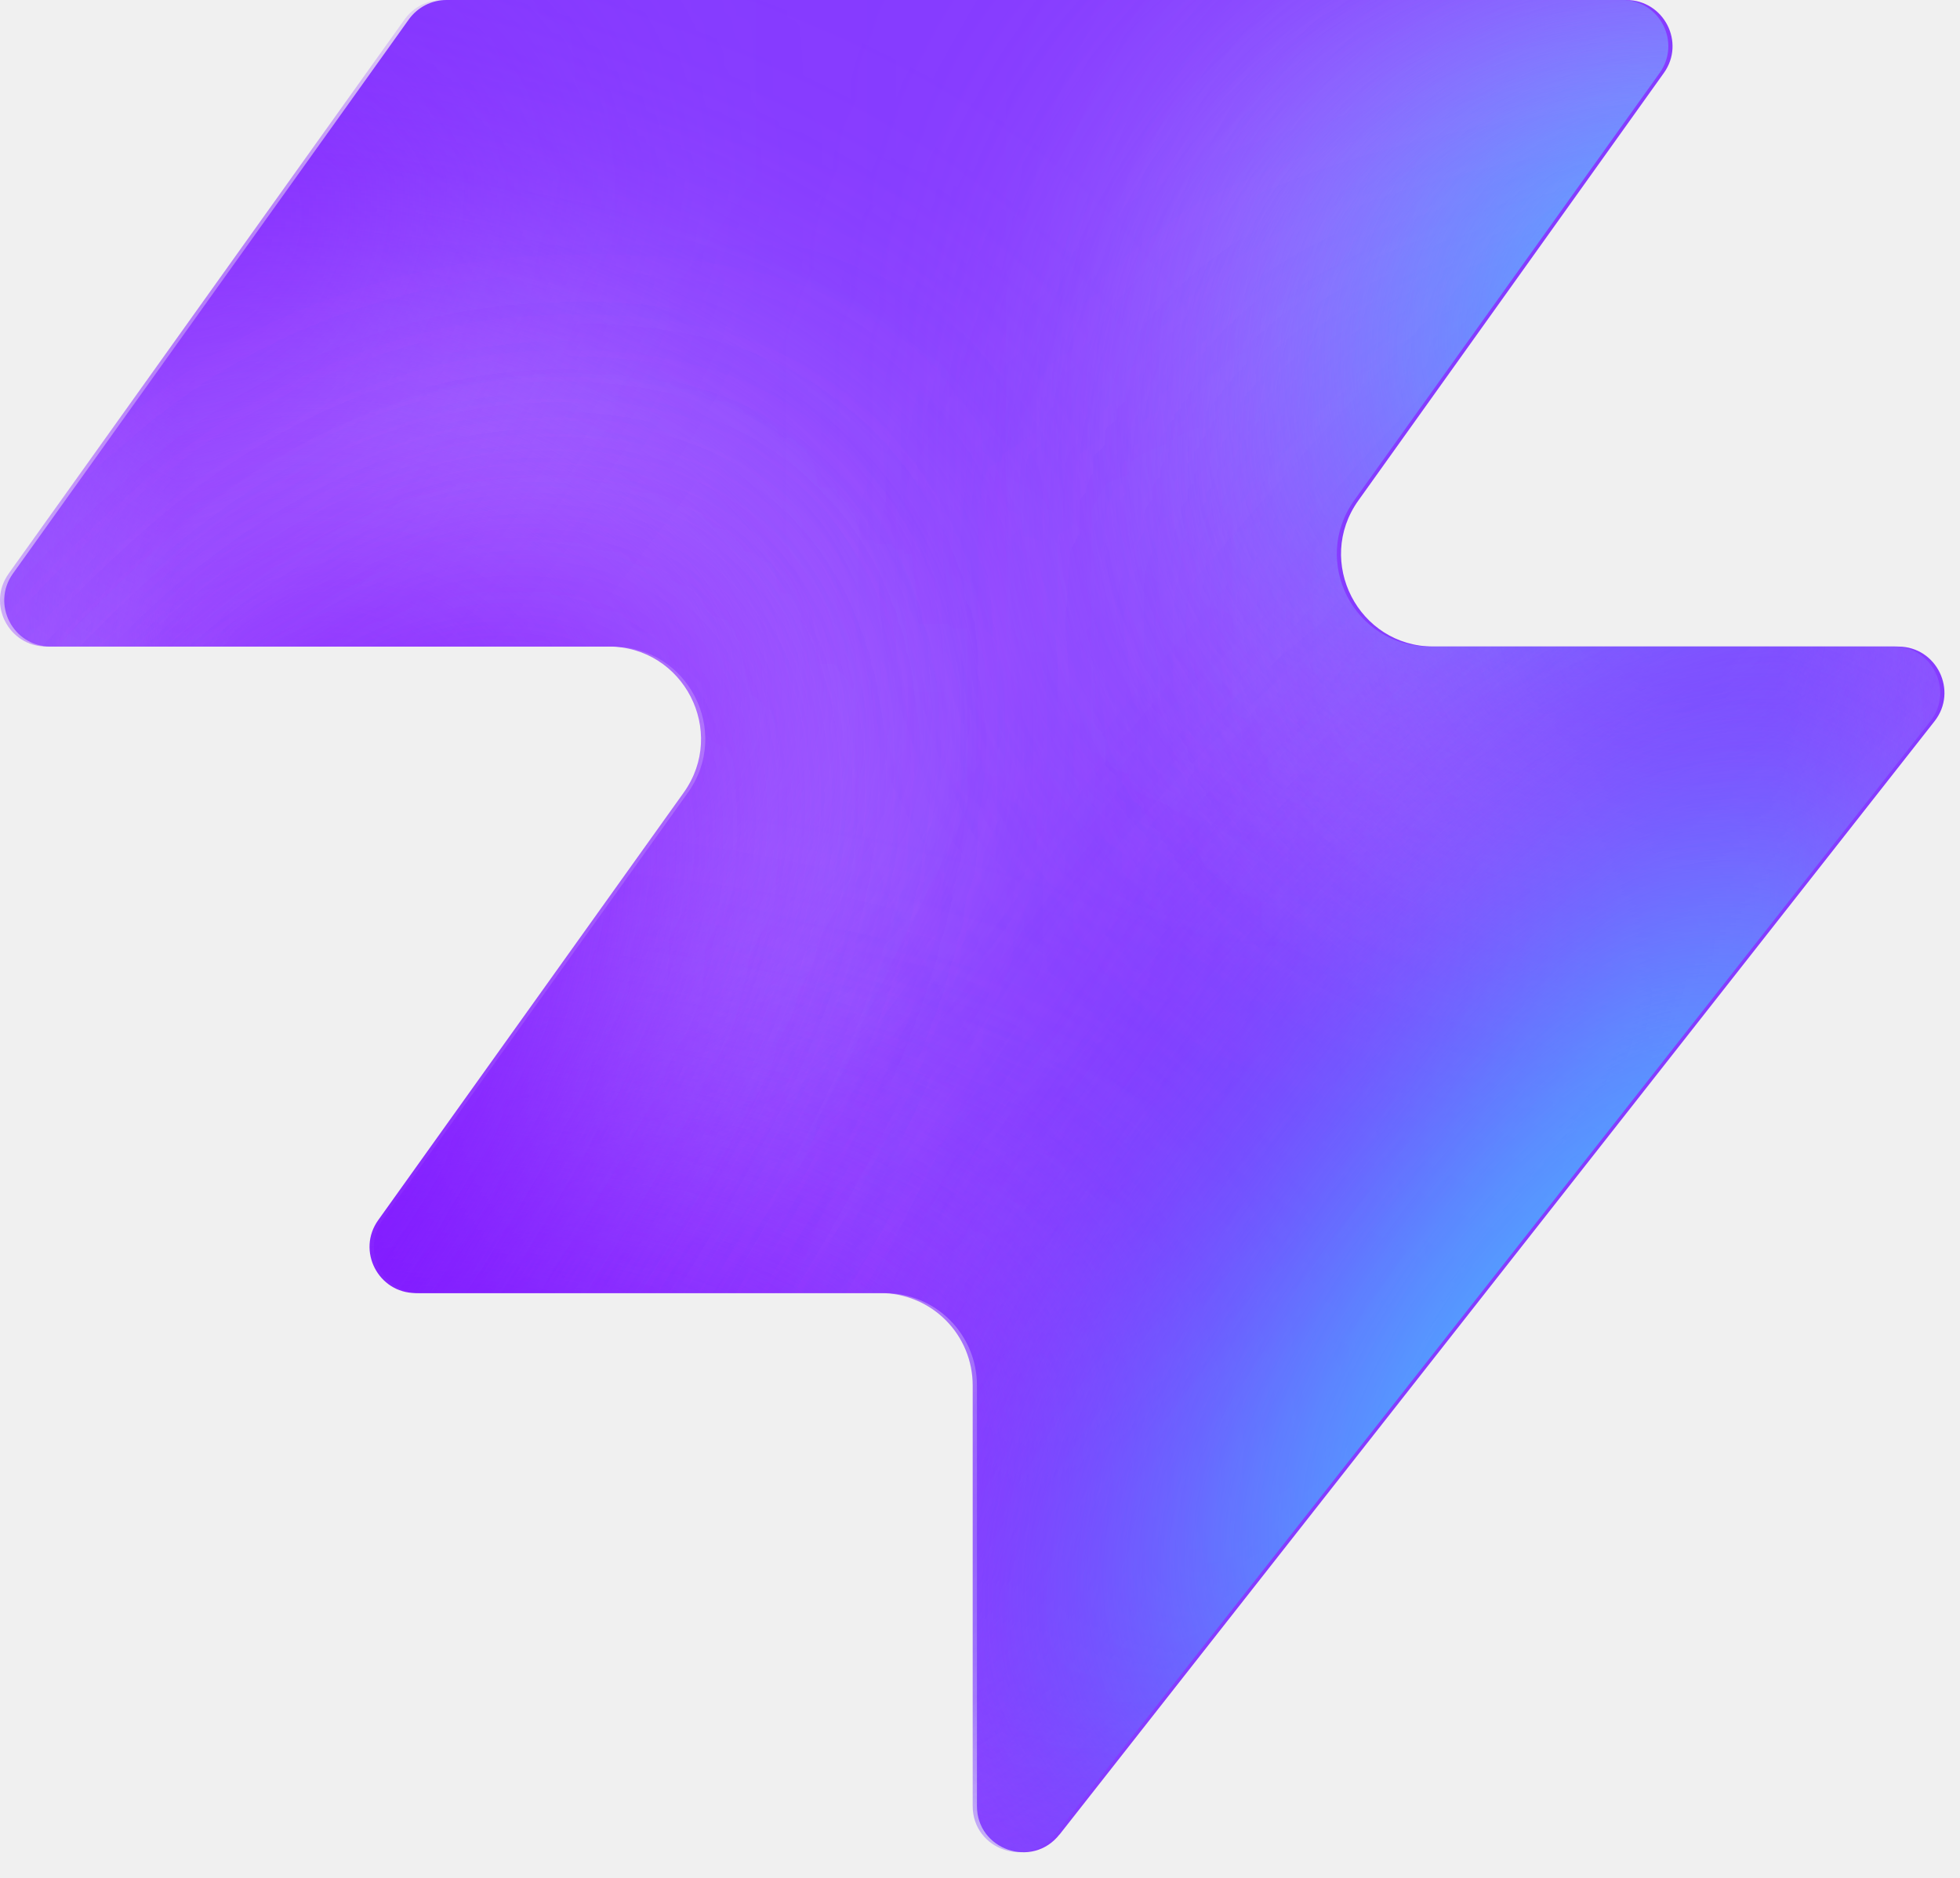
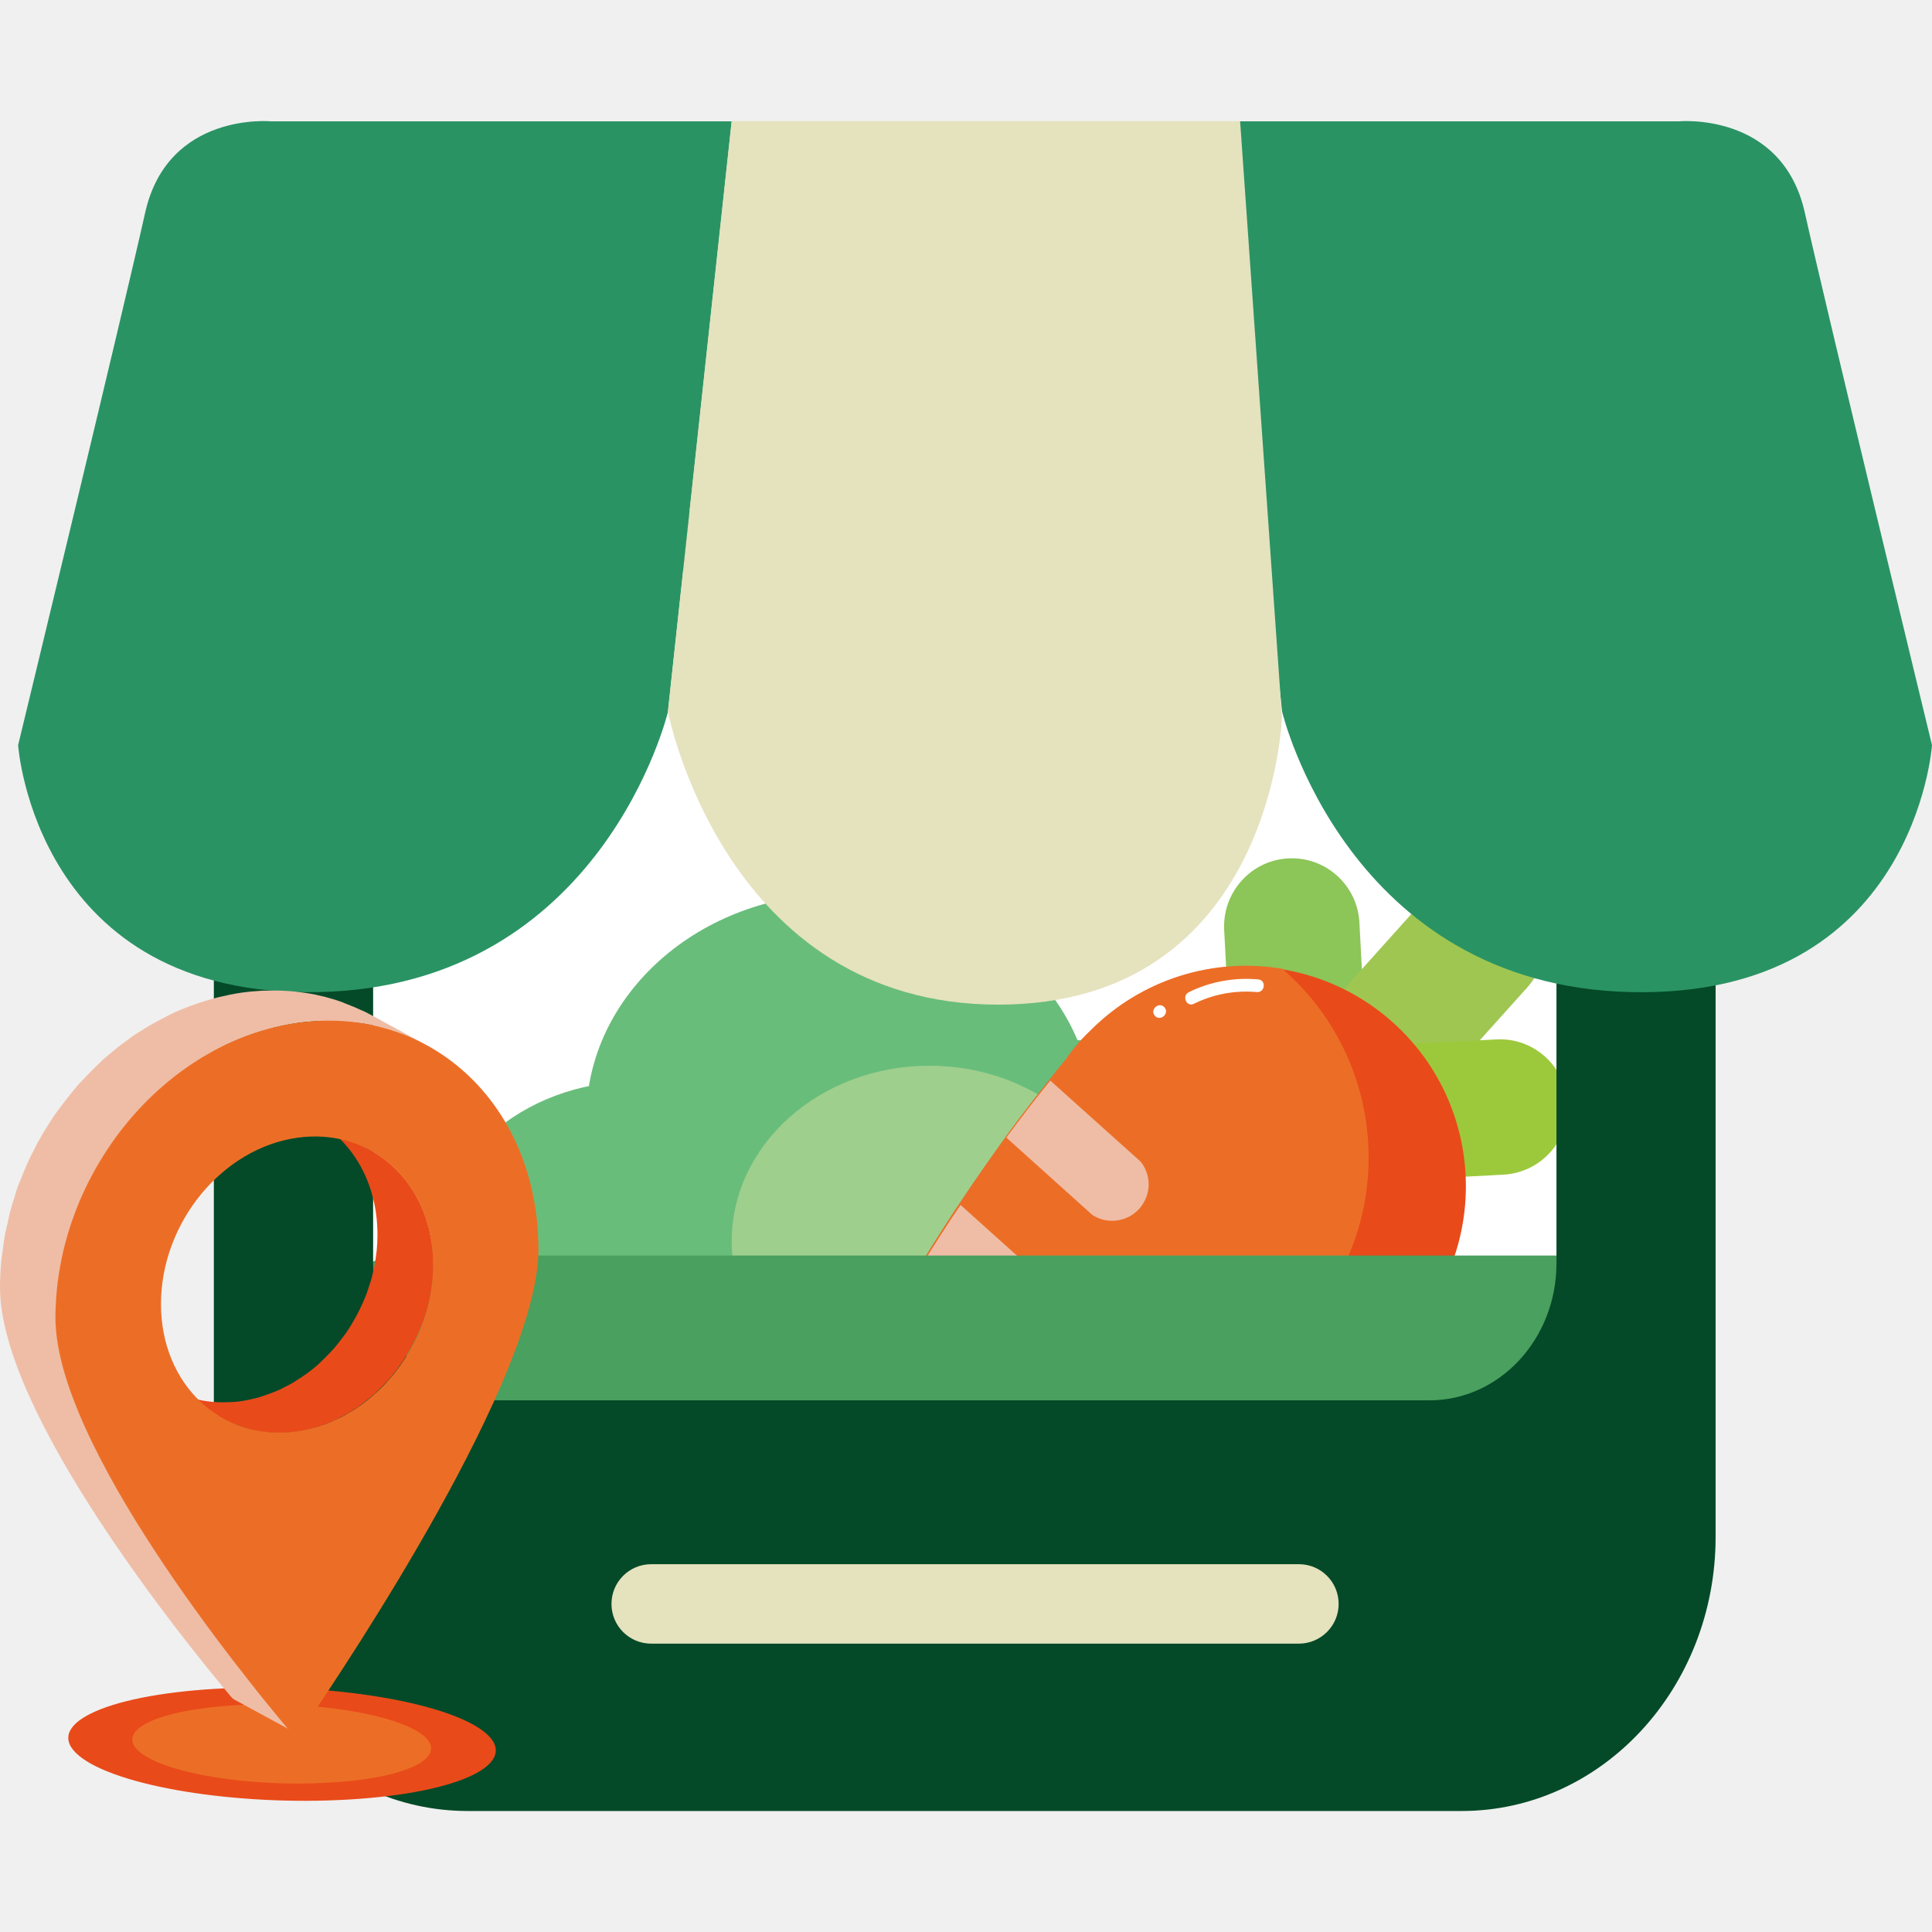
- <svg xmlns="http://www.w3.org/2000/svg" width="48" height="46" fill="none" viewBox="0 0 48 46">
-   <path fill="#863bff" d="M25.946 44.938c-.664.845-2.021.375-2.021-.698V33.937a2.26 2.26 0 0 0-2.262-2.262H10.287c-.92 0-1.456-1.04-.92-1.788l7.48-10.471c1.07-1.497 0-3.578-1.842-3.578H1.237c-.92 0-1.456-1.04-.92-1.788L10.013.474c.214-.297.556-.474.92-.474h28.894c.92 0 1.456 1.04.92 1.788l-7.48 10.471c-1.07 1.498 0 3.579 1.842 3.579h11.377c.943 0 1.473 1.088.89 1.83L25.947 44.94z" style="fill:#863bff;fill:color(display-p3 .525 .23 1);fill-opacity:1" />
-   <mask id="a" width="48" height="46" x="0" y="0" maskUnits="userSpaceOnUse" style="mask-type:alpha">
-     <path fill="#000" d="M25.842 44.938c-.664.844-2.021.375-2.021-.698V33.937a2.26 2.26 0 0 0-2.262-2.262H10.183c-.92 0-1.456-1.04-.92-1.788l7.48-10.471c1.07-1.498 0-3.579-1.842-3.579H1.133c-.92 0-1.456-1.04-.92-1.787L9.91.473c.214-.297.556-.474.92-.474h28.894c.92 0 1.456 1.04.92 1.788l-7.48 10.471c-1.07 1.498 0 3.578 1.842 3.578h11.377c.943 0 1.473 1.088.89 1.832L25.843 44.94z" style="fill:#000;fill-opacity:1" />
-   </mask>
-   <g mask="url(#a)">
-     <g filter="url(#b)">
-       <ellipse cx="5.508" cy="14.704" fill="#ede6ff" rx="5.508" ry="14.704" style="fill:#ede6ff;fill:color(display-p3 .927 .903 1);fill-opacity:1" transform="matrix(.00324 1 1 -.00324 -4.47 31.516)" />
-     </g>
-     <g filter="url(#c)">
-       <ellipse cx="10.399" cy="29.851" fill="#ede6ff" rx="10.399" ry="29.851" style="fill:#ede6ff;fill:color(display-p3 .927 .903 1);fill-opacity:1" transform="matrix(.00324 1 1 -.00324 -39.328 7.883)" />
-     </g>
-     <g filter="url(#d)">
-       <ellipse cx="5.508" cy="30.487" fill="#7e14ff" rx="5.508" ry="30.487" style="fill:#7e14ff;fill:color(display-p3 .492 .077 1);fill-opacity:1" transform="rotate(89.814 -25.913 -14.639)scale(1 -1)" />
-     </g>
-     <g filter="url(#e)">
-       <ellipse cx="5.508" cy="30.599" fill="#7e14ff" rx="5.508" ry="30.599" style="fill:#7e14ff;fill:color(display-p3 .492 .077 1);fill-opacity:1" transform="rotate(89.814 -32.644 -3.334)scale(1 -1)" />
-     </g>
-     <g filter="url(#f)">
-       <ellipse cx="5.508" cy="30.599" fill="#7e14ff" rx="5.508" ry="30.599" style="fill:#7e14ff;fill:color(display-p3 .492 .077 1);fill-opacity:1" transform="matrix(.00324 1 1 -.00324 -34.34 30.47)" />
-     </g>
-     <g filter="url(#g)">
-       <ellipse cx="14.072" cy="22.078" fill="#ede6ff" rx="14.072" ry="22.078" style="fill:#ede6ff;fill:color(display-p3 .927 .903 1);fill-opacity:1" transform="rotate(93.35 24.506 48.493)scale(-1 1)" />
-     </g>
-     <g filter="url(#h)">
-       <ellipse cx="3.47" cy="21.501" fill="#7e14ff" rx="3.47" ry="21.501" style="fill:#7e14ff;fill:color(display-p3 .492 .077 1);fill-opacity:1" transform="rotate(89.009 28.708 47.59)scale(-1 1)" />
-     </g>
-     <g filter="url(#i)">
-       <ellipse cx="3.47" cy="21.501" fill="#7e14ff" rx="3.47" ry="21.501" style="fill:#7e14ff;fill:color(display-p3 .492 .077 1);fill-opacity:1" transform="rotate(89.009 28.708 47.59)scale(-1 1)" />
-     </g>
-     <g filter="url(#j)">
-       <ellipse cx=".387" cy="8.972" fill="#7e14ff" rx="4.407" ry="29.108" style="fill:#7e14ff;fill:color(display-p3 .492 .077 1);fill-opacity:1" transform="rotate(39.51 .387 8.972)" />
-     </g>
-     <g filter="url(#k)">
-       <ellipse cx="47.523" cy="-6.092" fill="#7e14ff" rx="4.407" ry="29.108" style="fill:#7e14ff;fill:color(display-p3 .492 .077 1);fill-opacity:1" transform="rotate(37.892 47.523 -6.092)" />
-     </g>
-     <g filter="url(#l)">
-       <ellipse cx="41.412" cy="6.333" fill="#47bfff" rx="5.971" ry="9.665" style="fill:#47bfff;fill:color(display-p3 .28 .748 1);fill-opacity:1" transform="rotate(37.892 41.412 6.333)" />
-     </g>
-     <g filter="url(#m)">
-       <ellipse cx="-1.879" cy="38.332" fill="#7e14ff" rx="4.407" ry="29.108" style="fill:#7e14ff;fill:color(display-p3 .492 .077 1);fill-opacity:1" transform="rotate(37.892 -1.88 38.332)" />
-     </g>
-     <g filter="url(#n)">
-       <ellipse cx="-1.879" cy="38.332" fill="#7e14ff" rx="4.407" ry="29.108" style="fill:#7e14ff;fill:color(display-p3 .492 .077 1);fill-opacity:1" transform="rotate(37.892 -1.88 38.332)" />
-     </g>
-     <g filter="url(#o)">
-       <ellipse cx="35.651" cy="29.907" fill="#7e14ff" rx="4.407" ry="29.108" style="fill:#7e14ff;fill:color(display-p3 .492 .077 1);fill-opacity:1" transform="rotate(37.892 35.651 29.907)" />
-     </g>
-     <g filter="url(#p)">
-       <ellipse cx="38.418" cy="32.4" fill="#47bfff" rx="5.971" ry="15.297" style="fill:#47bfff;fill:color(display-p3 .28 .748 1);fill-opacity:1" transform="rotate(37.892 38.418 32.4)" />
-     </g>
-   </g>
-   <defs>
-     <filter id="b" width="60.045" height="41.654" x="-19.77" y="16.149" color-interpolation-filters="sRGB" filterUnits="userSpaceOnUse">
-       <feFlood flood-opacity="0" result="BackgroundImageFix" />
-       <feBlend in="SourceGraphic" in2="BackgroundImageFix" result="shape" />
-       <feGaussianBlur result="effect1_foregroundBlur_2002_17158" stdDeviation="7.659" />
-     </filter>
-     <filter id="c" width="90.34" height="51.437" x="-54.613" y="-7.533" color-interpolation-filters="sRGB" filterUnits="userSpaceOnUse">
-       <feFlood flood-opacity="0" result="BackgroundImageFix" />
-       <feBlend in="SourceGraphic" in2="BackgroundImageFix" result="shape" />
-       <feGaussianBlur result="effect1_foregroundBlur_2002_17158" stdDeviation="7.659" />
-     </filter>
-     <filter id="d" width="79.355" height="29.4" x="-49.64" y="2.03" color-interpolation-filters="sRGB" filterUnits="userSpaceOnUse">
-       <feFlood flood-opacity="0" result="BackgroundImageFix" />
-       <feBlend in="SourceGraphic" in2="BackgroundImageFix" result="shape" />
-       <feGaussianBlur result="effect1_foregroundBlur_2002_17158" stdDeviation="4.596" />
-     </filter>
-     <filter id="e" width="79.579" height="29.4" x="-45.045" y="20.029" color-interpolation-filters="sRGB" filterUnits="userSpaceOnUse">
-       <feFlood flood-opacity="0" result="BackgroundImageFix" />
-       <feBlend in="SourceGraphic" in2="BackgroundImageFix" result="shape" />
-       <feGaussianBlur result="effect1_foregroundBlur_2002_17158" stdDeviation="4.596" />
-     </filter>
-     <filter id="f" width="79.579" height="29.4" x="-43.513" y="21.178" color-interpolation-filters="sRGB" filterUnits="userSpaceOnUse">
-       <feFlood flood-opacity="0" result="BackgroundImageFix" />
-       <feBlend in="SourceGraphic" in2="BackgroundImageFix" result="shape" />
-       <feGaussianBlur result="effect1_foregroundBlur_2002_17158" stdDeviation="4.596" />
-     </filter>
-     <filter id="g" width="74.749" height="58.852" x="15.756" y="-17.901" color-interpolation-filters="sRGB" filterUnits="userSpaceOnUse">
-       <feFlood flood-opacity="0" result="BackgroundImageFix" />
-       <feBlend in="SourceGraphic" in2="BackgroundImageFix" result="shape" />
-       <feGaussianBlur result="effect1_foregroundBlur_2002_17158" stdDeviation="7.659" />
-     </filter>
-     <filter id="h" width="61.377" height="25.362" x="23.548" y="2.284" color-interpolation-filters="sRGB" filterUnits="userSpaceOnUse">
-       <feFlood flood-opacity="0" result="BackgroundImageFix" />
-       <feBlend in="SourceGraphic" in2="BackgroundImageFix" result="shape" />
-       <feGaussianBlur result="effect1_foregroundBlur_2002_17158" stdDeviation="4.596" />
-     </filter>
-     <filter id="i" width="61.377" height="25.362" x="23.548" y="2.284" color-interpolation-filters="sRGB" filterUnits="userSpaceOnUse">
-       <feFlood flood-opacity="0" result="BackgroundImageFix" />
-       <feBlend in="SourceGraphic" in2="BackgroundImageFix" result="shape" />
-       <feGaussianBlur result="effect1_foregroundBlur_2002_17158" stdDeviation="4.596" />
-     </filter>
-     <filter id="j" width="56.045" height="63.649" x="-27.636" y="-22.853" color-interpolation-filters="sRGB" filterUnits="userSpaceOnUse">
-       <feFlood flood-opacity="0" result="BackgroundImageFix" />
-       <feBlend in="SourceGraphic" in2="BackgroundImageFix" result="shape" />
-       <feGaussianBlur result="effect1_foregroundBlur_2002_17158" stdDeviation="4.596" />
-     </filter>
-     <filter id="k" width="54.814" height="64.646" x="20.116" y="-38.415" color-interpolation-filters="sRGB" filterUnits="userSpaceOnUse">
-       <feFlood flood-opacity="0" result="BackgroundImageFix" />
-       <feBlend in="SourceGraphic" in2="BackgroundImageFix" result="shape" />
-       <feGaussianBlur result="effect1_foregroundBlur_2002_17158" stdDeviation="4.596" />
-     </filter>
-     <filter id="l" width="33.541" height="35.313" x="24.641" y="-11.323" color-interpolation-filters="sRGB" filterUnits="userSpaceOnUse">
-       <feFlood flood-opacity="0" result="BackgroundImageFix" />
-       <feBlend in="SourceGraphic" in2="BackgroundImageFix" result="shape" />
-       <feGaussianBlur result="effect1_foregroundBlur_2002_17158" stdDeviation="4.596" />
-     </filter>
-     <filter id="m" width="54.814" height="64.646" x="-29.286" y="6.009" color-interpolation-filters="sRGB" filterUnits="userSpaceOnUse">
-       <feFlood flood-opacity="0" result="BackgroundImageFix" />
-       <feBlend in="SourceGraphic" in2="BackgroundImageFix" result="shape" />
-       <feGaussianBlur result="effect1_foregroundBlur_2002_17158" stdDeviation="4.596" />
-     </filter>
-     <filter id="n" width="54.814" height="64.646" x="-29.286" y="6.009" color-interpolation-filters="sRGB" filterUnits="userSpaceOnUse">
-       <feFlood flood-opacity="0" result="BackgroundImageFix" />
-       <feBlend in="SourceGraphic" in2="BackgroundImageFix" result="shape" />
-       <feGaussianBlur result="effect1_foregroundBlur_2002_17158" stdDeviation="4.596" />
-     </filter>
-     <filter id="o" width="54.814" height="64.646" x="8.244" y="-2.416" color-interpolation-filters="sRGB" filterUnits="userSpaceOnUse">
-       <feFlood flood-opacity="0" result="BackgroundImageFix" />
-       <feBlend in="SourceGraphic" in2="BackgroundImageFix" result="shape" />
-       <feGaussianBlur result="effect1_foregroundBlur_2002_17158" stdDeviation="4.596" />
-     </filter>
-     <filter id="p" width="39.409" height="43.623" x="18.713" y="10.588" color-interpolation-filters="sRGB" filterUnits="userSpaceOnUse">
-       <feFlood flood-opacity="0" result="BackgroundImageFix" />
-       <feBlend in="SourceGraphic" in2="BackgroundImageFix" result="shape" />
-       <feGaussianBlur result="effect1_foregroundBlur_2002_17158" stdDeviation="4.596" />
-     </filter>
-   </defs>
+ <svg xmlns="http://www.w3.org/2000/svg" t="1791798259218" class="icon" viewBox="0 0 1024 1024" version="1.1" p-id="1778" width="200" height="200">
+   <path d="M824.96 669.568c0 40.128-30.144 72.64-67.328 72.64H265.088c-37.184 0-67.328-32.512-67.328-72.64V375.552c0-40.128 30.144-72.64 67.328-72.64h492.544c37.184 0 67.328 32.512 67.328 72.64v294.016z" fill="#FFFFFF" p-id="1779" />
+   <path d="M445.056 646.272a108.544 96.32 0 1 0 217.088 0 108.544 96.32 0 1 0-217.088 0Z" fill="#69BD7B" p-id="1780" />
+   <path d="M228.032 669.504a108.544 96.32 0 1 0 217.088 0 108.544 96.32 0 1 0-217.088 0Z" fill="#69BD7B" p-id="1781" />
+   <path d="M310.72 592.96a134.4 119.232 0 1 0 268.8 0 134.4 119.232 0 1 0-268.8 0Z" fill="#69BD7B" p-id="1782" />
+   <path d="M387.84 657.92a104.832 93.056 0 1 0 209.664 0 104.832 93.056 0 1 0-209.664 0Z" fill="#9FCF8D" p-id="1783" />
+   <path d="M682.752 454.976c19.84-1.088 36.672 14.144 37.76 33.92l5.056 95.552c1.088 19.84-14.144 36.672-33.92 37.76-19.84 1.088-36.672-14.144-37.76-33.92L648.832 492.8c-0.96-19.84 14.208-36.8 33.92-37.824z m0 0" fill="#8CC558" p-id="1784" />
+   <path d="M692.032 546.816l64-71.232c13.248-14.72 35.904-16 50.624-2.688 14.72 13.248 16 35.904 2.688 50.624l-64 71.232c-13.248 14.72-35.904 16-50.624 2.688a35.84 35.84 0 0 1-2.688-50.624z m0 0" fill="#9FC651" p-id="1785" />
+   <path d="M697.472 555.968l95.552-5.056c19.84-1.088 36.672 14.144 37.76 33.92 1.088 19.84-14.144 36.672-33.92 37.76l-95.552 5.056c-19.84 1.088-36.672-14.144-37.76-33.92-1.088-19.776 14.08-36.608 33.92-37.76z m0 0" fill="#9CC93B" p-id="1786" />
+   <path d="M738.304 541.952c45.952 41.28 51.712 111.296 13.056 159.616-1.344 1.792-2.752 3.456-4.288 5.056-3.2 3.648-6.656 7.04-10.304 10.112a915.68 915.68 0 0 1-204.544 157.184l-3.072 1.664a71.872 71.872 0 0 1-81.664-9.92 71.52 71.52 0 0 1-18.624-80.128c-0.064-1.088 0.896-2.24 1.408-3.2 34.24-79.36 79.552-153.536 134.4-220.352 2.688-3.904 5.696-7.744 8.96-11.264 1.536-1.664 3.072-3.2 4.736-4.736 43.712-43.52 113.92-45.248 159.936-4.032z m0 0" fill="#E94A1A" p-id="1787" />
+   <path d="M681.28 514.944c52.288 46.72 59.008 126.144 15.296 180.864-1.6 2.048-3.2 3.904-4.8 5.696-3.776 4.16-7.872 8-12.288 11.456a1042.093 1042.093 0 0 1-210.56 165.696c-17.728-7.04-31.872-20.8-39.424-38.272a71.488 71.488 0 0 1-0.704-54.976c-0.064-1.088 0.896-2.24 1.408-3.2 5.952-13.504 12.032-27.008 18.624-40.32 5.696-11.904 11.84-23.68 18.176-35.392 6.4-11.712 13.568-24.064 21.44-37.12 6.784-11.072 13.76-22.016 21.12-32.832 8-12.032 16.192-23.744 24.32-35.2 7.552-10.368 15.488-20.672 23.616-30.656 2.24-3.008 4.608-5.952 7.04-8.768 2.688-3.904 5.696-7.744 8.96-11.264 1.536-1.664 3.072-3.2 4.736-4.736a116.083 116.083 0 0 1 101.76-32.384l1.28 1.408z m0 0" fill="#EC6E26" p-id="1788" />
+   <path d="M466.752 706.112l37.12 33.408c6.464 4.096 9.856 11.648 8.704 19.2a19.053 19.053 0 0 1-14.144 15.616c-7.36 2.048-15.296-0.64-20.096-6.592l-30.016-26.368c6.016-11.776 11.968-23.552 18.432-35.264z m42.368-67.456l61.888 55.616c5.952 7.36 5.632 17.856-0.704 24.96a19.354 19.354 0 0 1-24.768 3.392l-57.536-51.072c6.72-11.136 13.76-22.144 21.12-32.896z m47.552-65.92l47.872 42.944c5.952 7.36 5.632 17.856-0.704 24.96a19.354 19.354 0 0 1-24.768 3.392l-45.696-41.088c7.36-9.92 15.168-20.288 23.296-30.208z m0 0" fill="#EFBDA6" p-id="1789" />
+   <path d="M666.88 519.104c-12.608-1.152-25.408 1.152-36.8 6.784-3.84 1.92-1.216 8.064 2.688 6.144a62.63 62.63 0 0 1 33.408-6.208c4.352 0.32 5.056-6.4 0.704-6.72z m-49.6 14.912c-2.688-3.392-8 0.896-5.248 4.288 2.688 3.328 7.936-0.896 5.248-4.288z m0 0" fill="#FFFFFF" p-id="1790" />
+   <path d="M828.352 759.04H214.72c-25.856 0-46.784-20.928-46.784-46.784 0-25.856 20.928-46.784 46.784-46.784h613.632c25.856 0 46.784 20.928 46.784 46.784 0.064 25.856-20.928 46.784-46.784 46.784z" fill="#49A05F" p-id="1791" />
+   <path d="M774.72 270.848h-526.72c-74.368 0-134.656 65.088-134.656 145.344v398.336c0 80.256 60.288 145.344 134.656 145.344h526.656c74.368 0 134.656-65.088 134.656-145.344V416.192c0.064-80.32-60.224-145.344-134.592-145.344z m50.24 398.72c0 40.128-30.144 72.64-67.328 72.64H265.088c-37.184 0-67.328-32.512-67.328-72.64V375.552c0-40.128 30.144-72.64 67.328-72.64h492.544c37.184 0 67.328 32.512 67.328 72.64v294.016z" fill="#044A28" p-id="1792" />
+   <path d="M144 64.32s-55.04-5.44-67.072 48.448S9.6 394.944 9.6 394.944s9.088 134.208 159.488 130.88 184.96-148.608 184.96-148.608l33.792-312.896H144zM889.536 64.32s55.04-5.44 67.072 48.448S1024 394.944 1024 394.944s-9.088 134.208-159.488 130.88-184.96-148.608-184.96-148.608l-33.792-312.896h243.776z" fill="#2A9364" p-id="1793" />
+   <path d="M657.28 64.192l22.208 316.032s-5.12 152.256-150.4 152.256-175.104-155.392-175.104-155.392l33.792-312.896h269.504z" fill="#E5E2BE" p-id="1794" />
+   <path d="M688.384 871.168H345.152c-11.648 0-21.056-9.408-21.056-21.056s9.408-21.056 21.056-21.056h343.296c11.648 0 21.056 9.408 21.056 21.056s-9.472 21.056-21.12 21.056z" fill="#E5E2BE" p-id="1795" />
+   <path d="M184.768 953.792c-59.584 3.52-123.456-7.04-142.912-23.232-19.456-16.192 12.8-31.936 72.384-35.456 59.584-3.52 123.456 7.04 142.912 23.232 19.456 16.192-13.12 32-72.384 35.456z m0 0" fill="#E94A1A" p-id="1796" />
+   <path d="M174.144 944.832c-41.472 2.496-86.208-4.8-100.032-16.192-13.76-11.392 9.024-22.336 50.496-24.832 41.472-2.496 86.208 4.8 99.968 16.192 13.504 11.392-8.96 22.656-50.432 24.832z m0 0" fill="#EC6E26" p-id="1797" />
+   <path d="M224 701.376c0.512-1.344 0.832-2.624 1.28-3.968 0.384-1.088 0.768-2.176 1.088-3.264 0.448-1.536 0.704-3.008 1.088-4.544 0.256-1.088 0.512-2.048 0.704-3.136 0.32-1.728 0.512-3.52 0.768-5.312l0.384-2.496c0.256-2.624 0.384-5.248 0.384-8 0.064-27.648-13.312-50.112-33.472-61.12l-29.632-16.064c20.16 11.008 33.536 33.408 33.472 61.12 0 2.624-0.128 5.312-0.384 8-0.064 0.832-0.256 1.6-0.32 2.432-0.256 1.792-0.448 3.648-0.768 5.376-0.192 1.024-0.448 1.984-0.704 3.008-0.32 1.6-0.64 3.136-1.088 4.672-0.32 1.088-0.704 2.112-1.024 3.2-0.448 1.408-0.896 2.816-1.408 4.224-1.408 3.712-3.072 7.36-4.864 10.816-0.384 0.704-0.704 1.408-1.088 2.048-1.6 2.88-3.328 5.696-5.184 8.384-0.256 0.384-0.576 0.704-0.832 1.088-1.6 2.176-3.264 4.352-4.992 6.4l-1.856 2.048c-1.664 1.792-3.392 3.52-5.12 5.184-0.576 0.512-1.088 1.024-1.6 1.536-2.432 2.176-4.992 4.224-7.68 6.016-1.152 0.832-2.304 1.6-3.52 2.304-0.768 0.512-1.536 1.024-2.24 1.472-1.536 0.896-3.072 1.664-4.736 2.496-0.576 0.256-1.088 0.576-1.6 0.896-0.256 0.128-0.576 0.192-0.832 0.32-2.752 1.28-5.504 2.304-8.384 3.264l-2.432 0.768c-3.136 0.896-6.336 1.6-9.6 2.112-3.2 0.448-6.272 0.576-9.344 0.576h-1.984c-2.944-0.064-5.824-0.384-8.64-0.832-0.512-0.064-1.024-0.192-1.536-0.32-2.56-0.512-5.056-1.152-7.552-1.92l-1.28-0.384c-2.88-1.088-5.696-2.24-8.384-3.712l29.568 16.064c0.768 0.384 1.472 0.768 2.176 1.152 1.984 1.024 4.096 1.792 6.144 2.56l1.28 0.384c1.344 0.448 2.624 0.896 3.968 1.28 1.152 0.32 2.368 0.512 3.584 0.768 0.512 0.128 1.024 0.192 1.536 0.32 2.816 0.512 5.696 0.768 8.64 0.832h1.856c3.072 0 6.144-0.128 9.344-0.576 3.264-0.448 6.464-1.216 9.6-2.112l2.432-0.768c2.88-0.96 5.632-1.984 8.384-3.264 0.192-0.064 0.448-0.128 0.64-0.256 0.064-0.064 0.128-0.064 0.192-0.128 0.576-0.256 1.088-0.576 1.6-0.896 1.6-0.832 3.136-1.664 4.736-2.496 0.768-0.448 1.536-0.96 2.24-1.472 1.024-0.64 1.92-1.216 2.88-1.792 0.192-0.128 0.384-0.32 0.576-0.512 2.624-1.856 5.184-3.904 7.68-6.016 0.128-0.128 0.32-0.256 0.448-0.384l1.152-1.152c1.728-1.6 3.52-3.392 5.12-5.184 0.32-0.384 0.768-0.704 1.088-1.088 0.256-0.32 0.512-0.704 0.832-1.024 1.728-2.048 3.456-4.16 4.992-6.4 0.192-0.32 0.448-0.576 0.704-0.896 0.064-0.064 0.064-0.128 0.128-0.192 1.856-2.688 3.584-5.504 5.184-8.384 0.192-0.32 0.384-0.576 0.576-0.896 0.192-0.384 0.32-0.768 0.512-1.152 1.792-3.52 3.52-7.104 4.864-10.816 0.192-0.128 0.256-0.128 0.256-0.192z m0 0" fill="#E94A1A" p-id="1798" />
+   <path d="M30.784 679.552c0.384-3.072 0.768-6.208 1.344-9.28 0.384-1.856 0.896-3.712 1.28-5.504 0.64-2.688 1.152-5.376 1.856-8.064 0.576-1.92 1.28-3.84 1.792-5.76 0.832-2.496 1.536-4.992 2.432-7.488 0.32-0.896 0.704-1.664 1.088-2.56 1.28-3.2 2.56-6.336 3.968-9.408 0.64-1.408 1.344-2.688 1.984-4.096 1.344-2.624 2.624-5.248 4.096-7.872 0.576-1.024 1.216-2.048 1.792-3.008 1.728-3.008 3.648-5.952 5.568-8.768l1.152-1.664c0.512-0.704 1.088-1.408 1.6-2.048 2.816-3.904 5.76-7.68 8.896-11.328 1.088-1.28 2.176-2.496 3.328-3.712 2.944-3.2 5.952-6.272 9.088-9.216 1.088-1.024 2.112-2.112 3.264-3.072l2.432-2.048c2.368-1.984 4.736-3.904 7.232-5.76 0.96-0.704 1.792-1.408 2.752-2.048 2.24-1.6 4.608-3.072 6.912-4.608 1.344-0.832 2.624-1.728 4.032-2.496 2.688-1.664 5.504-3.072 8.32-4.48 0.96-0.512 1.856-1.088 2.88-1.536 3.584-1.664 7.232-3.2 10.944-4.608 1.024-0.384 2.048-0.704 3.072-1.088 2.88-1.024 5.76-1.856 8.64-2.624 1.152-0.32 2.24-0.64 3.328-0.896 3.904-0.96 7.808-1.728 11.712-2.304 3.584-0.512 7.104-0.832 10.624-1.024 1.088-0.064 2.176-0.064 3.264-0.064l1.6 0.128c17.088 0.896 18.176 1.024 19.264 1.216 2.752 0.448 5.504 1.024 8.192 1.664 0.512 0.128 1.024 0.192 1.472 0.32 3.2 0.832 6.336 1.792 9.408 2.944 0.896 0.32 1.728 0.704 2.624 1.088 2.176 0.896 4.416 1.728 6.528 2.752 1.792 0.896 3.648 1.664 5.376 2.624l-29.568-16.064c-1.28-0.704-2.56-1.408-3.904-1.984-0.512-0.256-1.024-0.384-1.536-0.64-2.112-1.024-4.352-1.92-6.528-2.752-0.896-0.32-1.728-0.704-2.624-1.088-3.072-1.152-6.208-2.112-9.408-2.944-0.064 0-0.128-0.064-0.192-0.064-0.384-0.128-0.832-0.128-1.216-0.256-2.688-0.704-5.44-1.28-8.192-1.664-1.088-0.192-2.176-0.32-3.264-0.448a80 80 0 0 0-6.848-0.704l-3.584-0.192c-2.368-0.064-4.736-0.064-7.232 0-1.088 0-2.112 0-3.264 0.064-3.52 0.192-7.04 0.512-10.624 1.024-3.968 0.576-7.936 1.408-11.712 2.304-1.152 0.256-2.24 0.576-3.328 0.896-2.944 0.768-5.76 1.6-8.64 2.624-1.024 0.384-2.048 0.704-3.072 1.088-3.584 1.344-7.104 2.752-10.56 4.416l-0.256 0.128c-1.024 0.448-1.856 1.024-2.88 1.536-2.816 1.472-5.568 2.88-8.32 4.48-1.408 0.832-2.624 1.664-4.032 2.496-1.728 1.088-3.52 2.112-5.184 3.328-0.576 0.384-1.152 0.896-1.728 1.28-0.96 0.704-1.792 1.408-2.752 2.048-2.432 1.792-4.928 3.776-7.232 5.76l-2.432 2.048-1.28 1.088c-0.704 0.64-1.344 1.408-1.984 1.984-3.136 2.944-6.208 6.016-9.088 9.216-0.64 0.704-1.344 1.28-1.856 1.92-0.64 0.576-1.088 1.216-1.472 1.792-3.136 3.648-6.08 7.424-8.896 11.328-0.384 0.512-0.832 1.024-1.216 1.536l-0.384 0.576-1.152 1.664c-1.92 2.88-3.84 5.824-5.568 8.768-0.64 1.024-1.216 2.048-1.728 3.072-0.512 0.96-1.088 1.792-1.6 2.752-0.896 1.664-1.6 3.392-2.496 4.992-0.704 1.408-1.408 2.688-1.984 4.096-1.472 3.072-2.752 6.272-3.968 9.408-0.32 0.896-0.768 1.664-1.088 2.56l-0.192 0.384c-0.896 2.304-1.536 4.736-2.24 7.104-0.64 1.92-1.344 3.84-1.792 5.76-0.768 2.624-1.28 5.312-1.856 8-0.448 1.856-0.96 3.712-1.28 5.504-0.576 3.072-0.96 6.144-1.344 9.28-0.192 1.6-0.512 3.072-0.64 4.672-0.448 4.672-0.704 9.472-0.704 14.144-0.192 67.392 99.392 189.696 122.624 217.344 0.448 0.512 0.96 0.96 1.536 1.28l29.568 16.064a4.832 4.832 0 0 1-1.536-1.28c-23.232-27.584-122.816-149.952-122.688-217.344 0-4.736 0.256-9.472 0.704-14.144 0.128-1.472 0.448-2.944 0.576-4.544z m0 0" fill="#EFBDA6" p-id="1799" />
+   <path d="M157.696 542.144c70.72-9.92 127.808 43.904 127.68 120.256-0.128 67.392-100.288 217.728-123.584 251.904-1.28 1.792-3.008 2.88-4.864 3.136a5.312 5.312 0 0 1-4.864-1.792c-23.232-27.584-122.816-149.952-122.688-217.344 0.256-76.288 57.664-146.24 128.32-156.16z m-0.384 216.512c39.872-5.568 72.128-44.992 72.256-87.936 0.064-43.008-32.064-73.28-71.936-67.712-39.872 5.568-72.192 44.992-72.32 88-0.064 42.944 32.192 73.28 72 67.648" fill="#EC6E26" p-id="1800" />
</svg>
